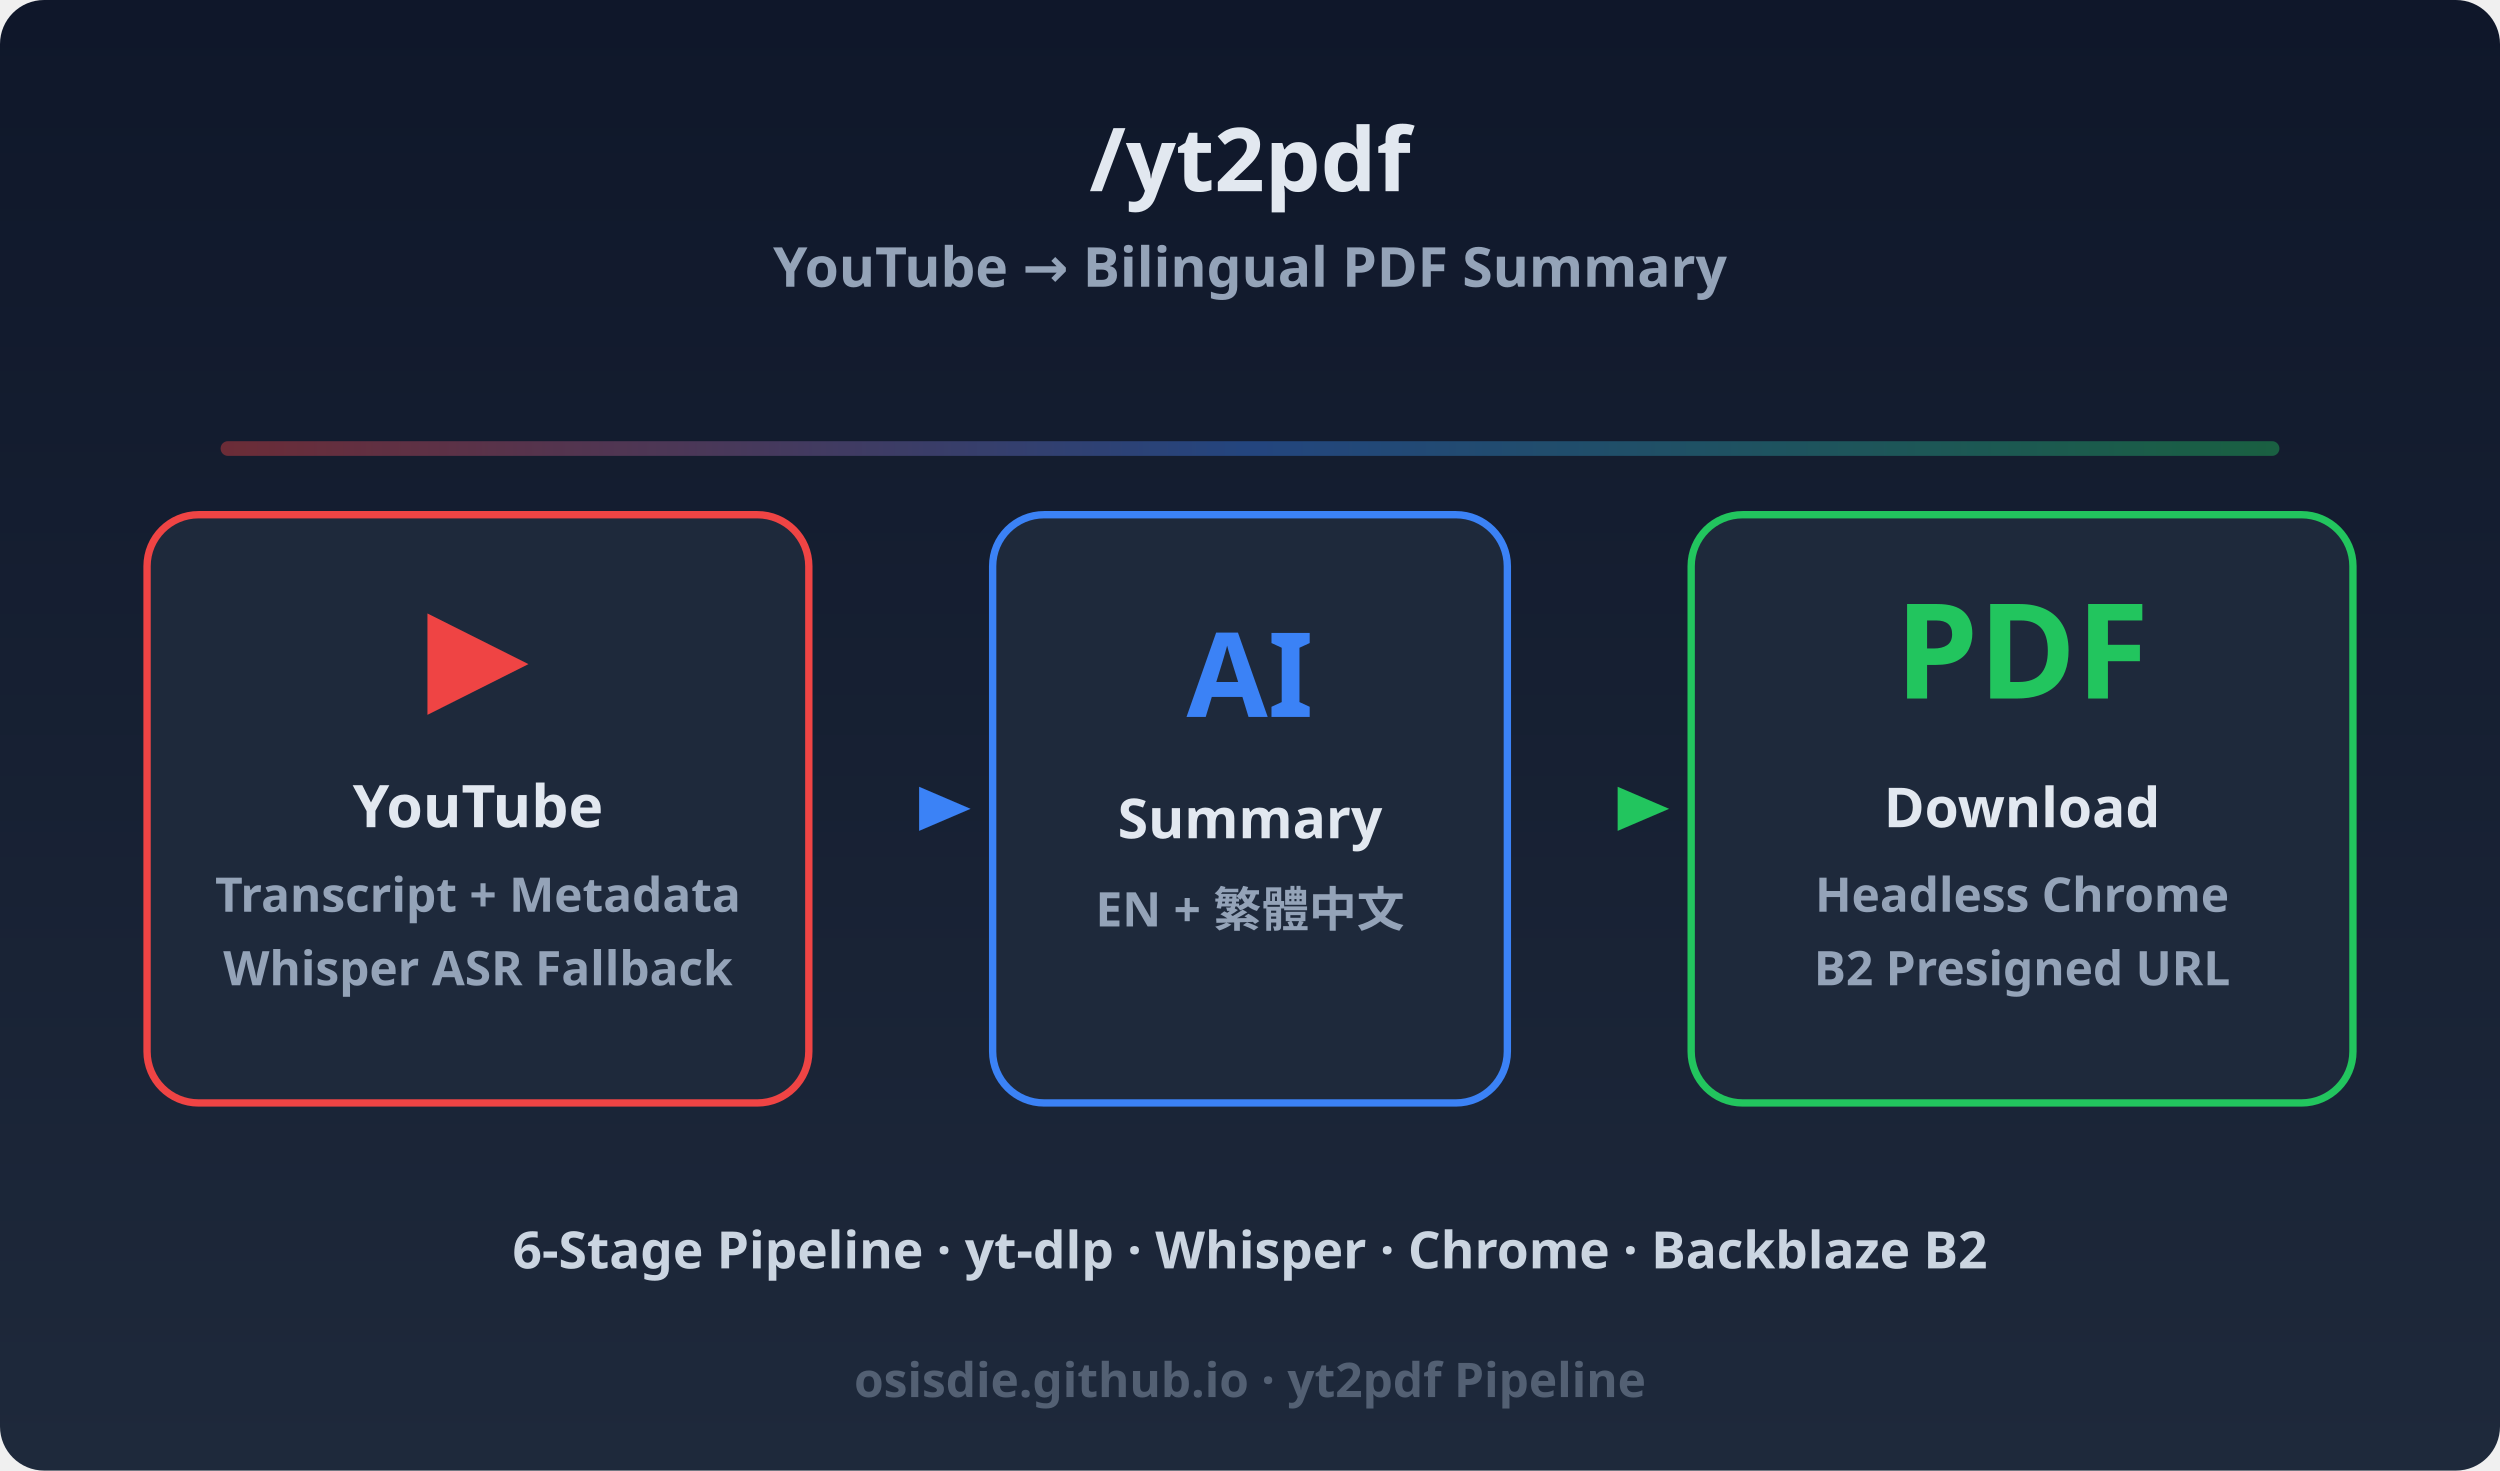
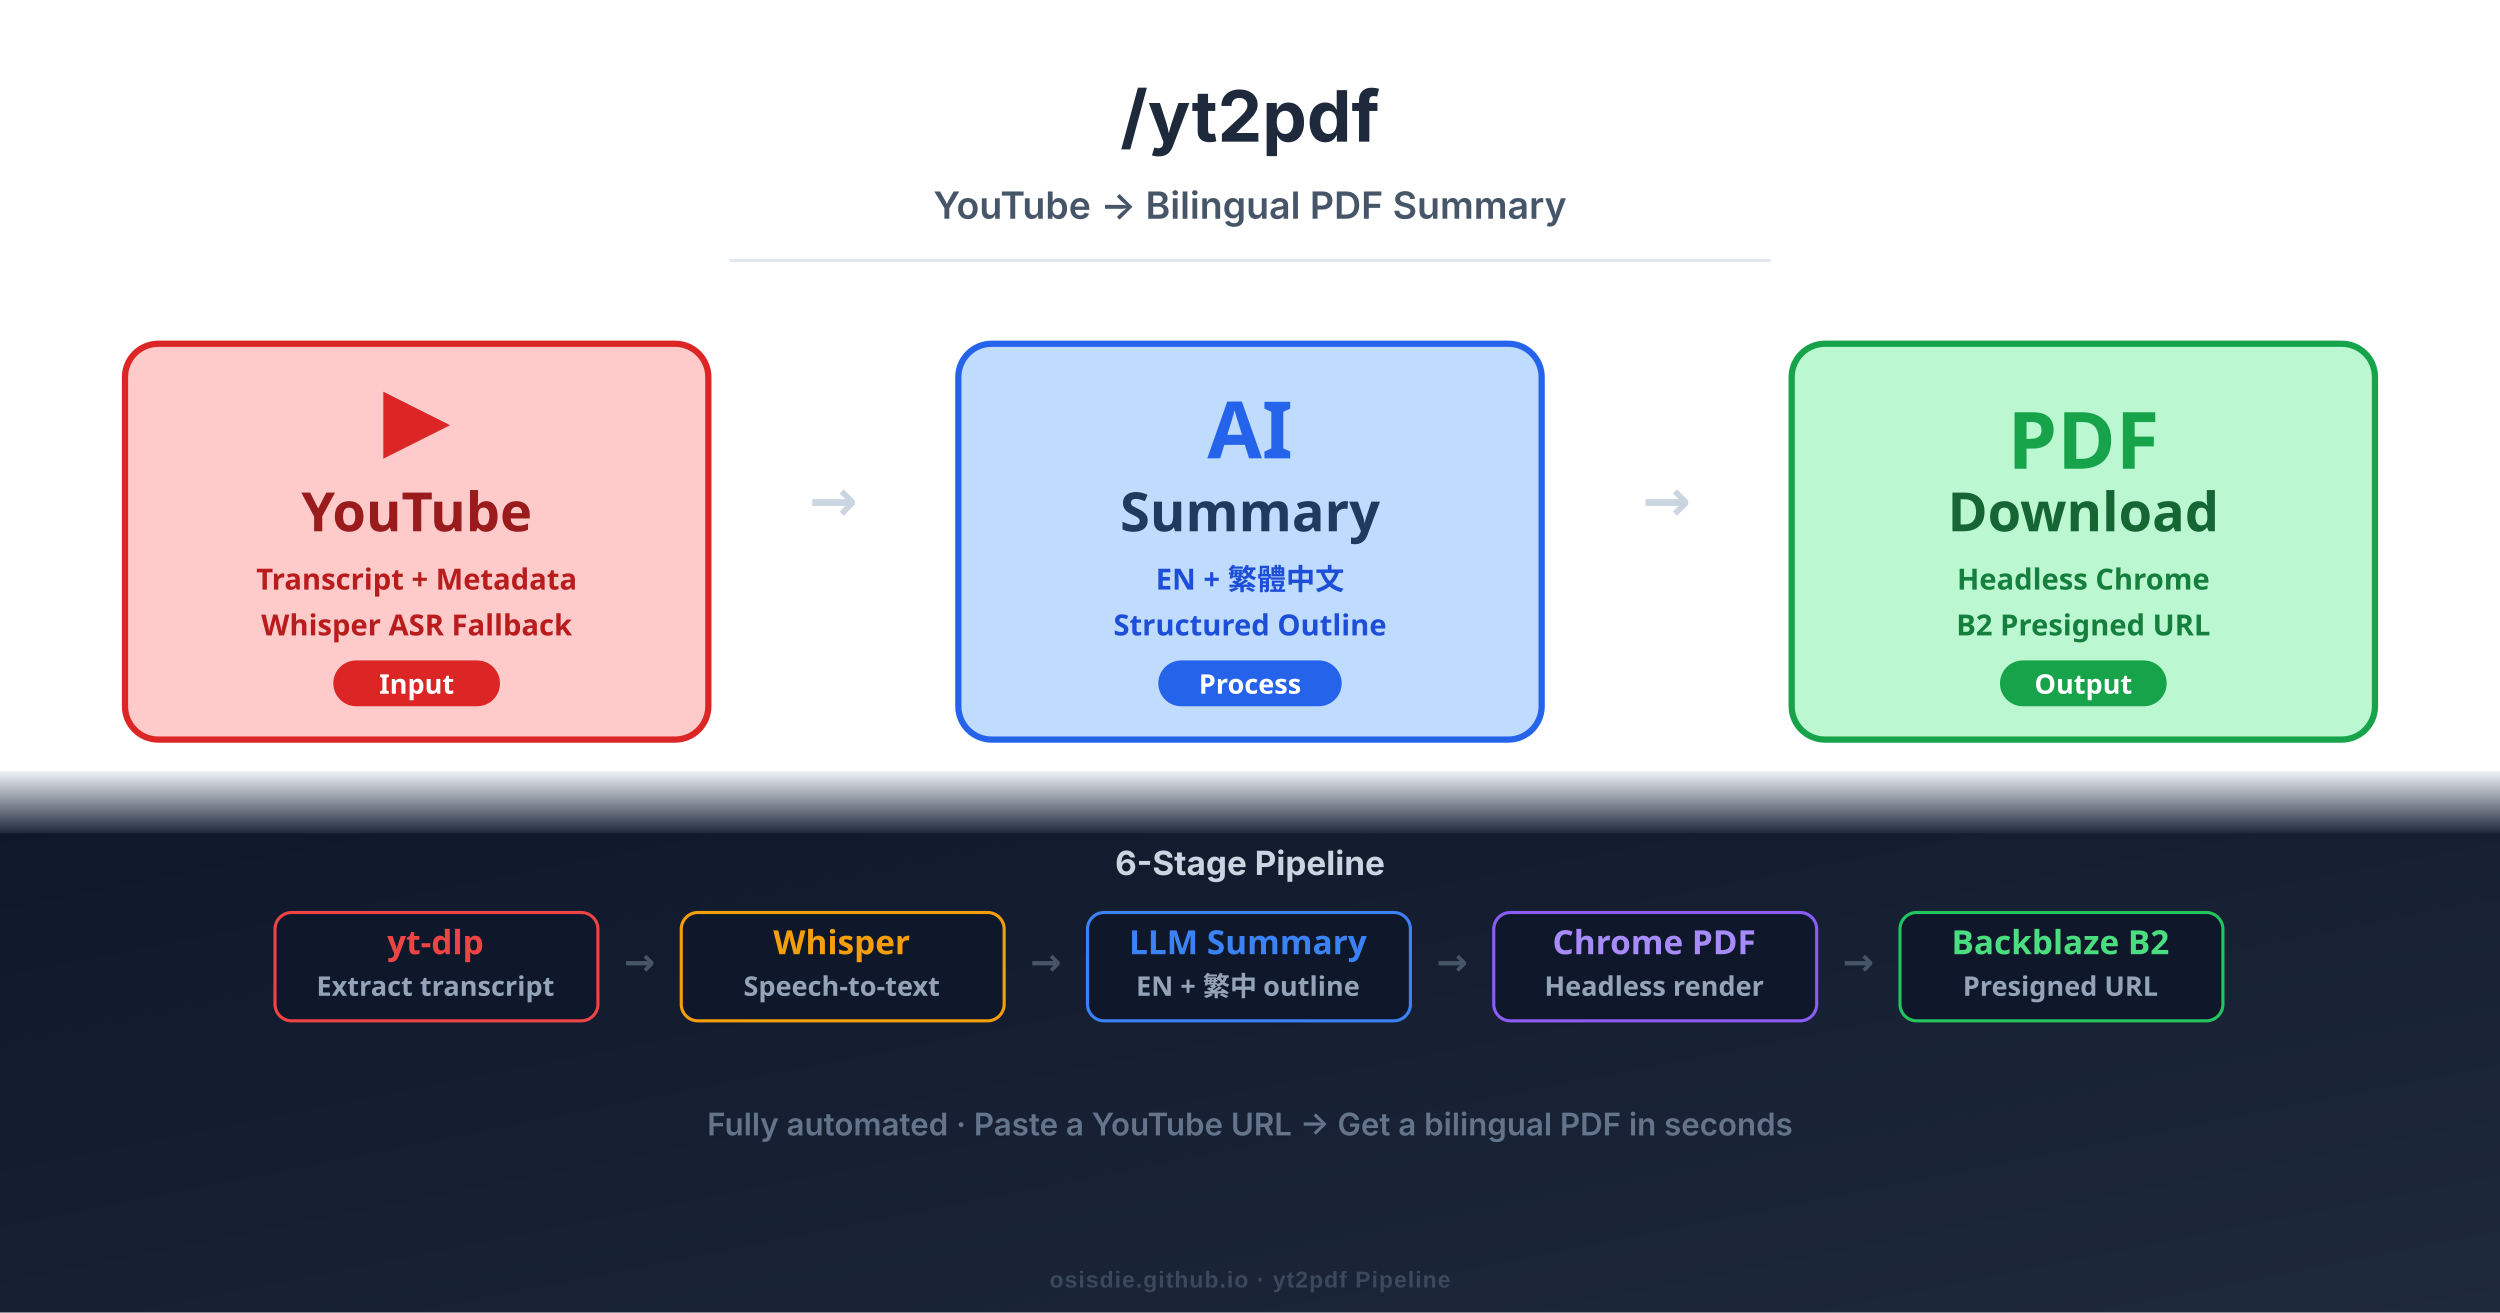
- <svg xmlns="http://www.w3.org/2000/svg" viewBox="0 0 680 400" width="680" height="400">
+ <svg xmlns="http://www.w3.org/2000/svg" viewBox="0 0 1200 630" width="1200" height="630">
  <defs>
-     <linearGradient id="bg" x1="0" y1="0" x2="0" y2="1">
-       <stop offset="0%" stop-color="#0f172a" />
-       <stop offset="100%" stop-color="#1e293b" />
+     <linearGradient id="transitionGrad" x1="0%" y1="0%" x2="0%" y2="100%">
+       <stop offset="0%" style="stop-color:#f1f5f9" />
+       <stop offset="100%" style="stop-color:#1e293b" />
    </linearGradient>
-     <linearGradient id="flow" x1="0" y1="0" x2="1" y2="0">
-       <stop offset="0%" stop-color="#ef4444" />
-       <stop offset="50%" stop-color="#3b82f6" />
-       <stop offset="100%" stop-color="#22c55e" />
+     <linearGradient id="detailBgGrad" x1="0%" y1="0%" x2="100%" y2="100%">
+       <stop offset="0%" style="stop-color:#0f172a" />
+       <stop offset="100%" style="stop-color:#1e293b" />
    </linearGradient>
+     <filter id="shadow">
+       <feDropShadow dx="0" dy="4" stdDeviation="8" flood-color="#000" flood-opacity="0.35" />
+     </filter>
  </defs>
-   <rect width="680" height="400" fill="url(#bg)" rx="12" />
-   <text x="340" y="52" text-anchor="middle" fill="#e2e8f0" font-family="system-ui,sans-serif" font-size="24" font-weight="700">/yt2pdf</text>
-   <text x="340" y="78" text-anchor="middle" fill="#94a3b8" font-family="system-ui,sans-serif" font-size="15" font-weight="600">YouTube → Bilingual PDF Summary</text>
-   <rect x="60" y="120" width="560" height="4" rx="2" fill="url(#flow)" opacity="0.4" />
-   <rect x="40" y="140" width="180" height="160" rx="14" fill="#1e293b" stroke="#ef4444" stroke-width="2" />
-   <text x="130" y="190" text-anchor="middle" fill="#ef4444" font-family="system-ui,sans-serif" font-size="36" font-weight="700">▶</text>
-   <text x="130" y="225" text-anchor="middle" fill="#e2e8f0" font-family="system-ui,sans-serif" font-size="16" font-weight="700">YouTube</text>
-   <text x="130" y="248" text-anchor="middle" fill="#94a3b8" font-family="system-ui,sans-serif" font-size="13" font-weight="600">Transcript + Metadata</text>
-   <text x="130" y="268" text-anchor="middle" fill="#94a3b8" font-family="system-ui,sans-serif" font-size="13" font-weight="600">Whisper ASR Fallback</text>
-   <path d="M230 220 L250 220" stroke="url(#flow)" stroke-width="3" fill="none" />
-   <polygon points="250,214 264,220 250,226" fill="#3b82f6" />
-   <rect x="270" y="140" width="140" height="160" rx="14" fill="#1e293b" stroke="#3b82f6" stroke-width="2" />
-   <text x="340" y="195" text-anchor="middle" fill="#3b82f6" font-family="system-ui,sans-serif" font-size="32" font-weight="700">AI</text>
-   <text x="340" y="228" text-anchor="middle" fill="#e2e8f0" font-family="system-ui,sans-serif" font-size="15" font-weight="700">Summary</text>
-   <text x="340" y="252" text-anchor="middle" fill="#94a3b8" font-family="system-ui,sans-serif" font-size="13" font-weight="600">EN + 繁體中文</text>
-   <path d="M420 220 L440 220" stroke="url(#flow)" stroke-width="3" fill="none" />
-   <polygon points="440,214 454,220 440,226" fill="#22c55e" />
-   <rect x="460" y="140" width="180" height="160" rx="14" fill="#1e293b" stroke="#22c55e" stroke-width="2" />
-   <text x="550" y="190" text-anchor="middle" fill="#22c55e" font-family="system-ui,sans-serif" font-size="36" font-weight="700">PDF</text>
-   <text x="550" y="225" text-anchor="middle" fill="#e2e8f0" font-family="system-ui,sans-serif" font-size="15" font-weight="700">Download</text>
-   <text x="550" y="248" text-anchor="middle" fill="#94a3b8" font-family="system-ui,sans-serif" font-size="13" font-weight="600">Headless Chrome</text>
-   <text x="550" y="268" text-anchor="middle" fill="#94a3b8" font-family="system-ui,sans-serif" font-size="13" font-weight="600">B2 Presigned URL</text>
-   <text x="340" y="345" text-anchor="middle" fill="#cbd5e1" font-family="system-ui,sans-serif" font-size="14" font-weight="600">6-Stage Pipeline · yt-dlp · Whisper · Chrome · Backblaze B2</text>
+   <rect width="1200" height="630" fill="#ffffff" />
+   <rect y="390" width="1200" height="240" fill="url(#detailBgGrad)" />
+   <rect y="370" width="1200" height="30" fill="url(#transitionGrad)" />
+   <text x="600" y="68" text-anchor="middle" font-family="-apple-system, BlinkMacSystemFont, Segoe UI, Noto Sans TC, sans-serif" font-size="34" font-weight="700" fill="#1e293b">
+     /yt2pdf
+   </text>
+   <text x="600" y="105" text-anchor="middle" font-family="-apple-system, BlinkMacSystemFont, Segoe UI, sans-serif" font-size="18" font-weight="600" fill="#475569">
+     YouTube → Bilingual PDF Summary
+   </text>
+   <line x1="350" y1="125" x2="850" y2="125" stroke="#e2e8f0" stroke-width="1.5" />
+   <g transform="translate(200, 245)">
+     <rect x="-140" y="-80" width="280" height="190" rx="16" fill="#fecaca" stroke="#dc2626" stroke-width="3" />
+     <text x="0" y="-30" text-anchor="middle" font-family="sans-serif" font-size="42" font-weight="700" fill="#dc2626">▶</text>
+     <text x="0" y="10" text-anchor="middle" font-family="sans-serif" font-size="26" font-weight="700" fill="#991b1b">YouTube</text>
+     <text x="0" y="38" text-anchor="middle" font-family="sans-serif" font-size="14" font-weight="600" fill="#b91c1c">Transcript + Metadata</text>
+     <text x="0" y="60" text-anchor="middle" font-family="sans-serif" font-size="14" font-weight="600" fill="#b91c1c">Whisper ASR Fallback</text>
+     <rect x="-40" y="72" width="80" height="22" rx="11" fill="#dc2626" />
+     <text x="0" y="88" text-anchor="middle" font-family="sans-serif" font-size="13" font-weight="700" fill="#fff">Input</text>
+   </g>
+   <text x="400" y="250" text-anchor="middle" font-family="sans-serif" font-size="28" font-weight="700" fill="#cbd5e1">→</text>
+   <g transform="translate(600, 245)">
+     <rect x="-140" y="-80" width="280" height="190" rx="16" fill="#bfdbfe" stroke="#2563eb" stroke-width="3" />
+     <text x="0" y="-25" text-anchor="middle" font-family="sans-serif" font-size="38" font-weight="700" fill="#2563eb">AI</text>
+     <text x="0" y="10" text-anchor="middle" font-family="sans-serif" font-size="26" font-weight="700" fill="#1e3a5f">Summary</text>
+     <text x="0" y="38" text-anchor="middle" font-family="sans-serif" font-size="14" font-weight="600" fill="#1d4ed8">EN + 繁體中文</text>
+     <text x="0" y="60" text-anchor="middle" font-family="sans-serif" font-size="14" font-weight="600" fill="#1d4ed8">Structured Outline</text>
+     <rect x="-44" y="72" width="88" height="22" rx="11" fill="#2563eb" />
+     <text x="0" y="88" text-anchor="middle" font-family="sans-serif" font-size="13" font-weight="700" fill="#fff">Process</text>
+   </g>
+   <text x="800" y="250" text-anchor="middle" font-family="sans-serif" font-size="28" font-weight="700" fill="#cbd5e1">→</text>
+   <g transform="translate(1000, 245)">
+     <rect x="-140" y="-80" width="280" height="190" rx="16" fill="#bbf7d0" stroke="#16a34a" stroke-width="3" />
+     <text x="0" y="-20" text-anchor="middle" font-family="sans-serif" font-size="38" font-weight="700" fill="#16a34a">PDF</text>
+     <text x="0" y="10" text-anchor="middle" font-family="sans-serif" font-size="26" font-weight="700" fill="#166534">Download</text>
+     <text x="0" y="38" text-anchor="middle" font-family="sans-serif" font-size="14" font-weight="600" fill="#15803d">Headless Chrome</text>
+     <text x="0" y="60" text-anchor="middle" font-family="sans-serif" font-size="14" font-weight="600" fill="#15803d">B2 Presigned URL</text>
+     <rect x="-40" y="72" width="80" height="22" rx="11" fill="#16a34a" />
+     <text x="0" y="88" text-anchor="middle" font-family="sans-serif" font-size="13" font-weight="700" fill="#fff">Output</text>
+   </g>
+   <text x="600" y="420" text-anchor="middle" font-family="-apple-system, BlinkMacSystemFont, Segoe UI, sans-serif" font-size="16" font-weight="700" fill="#cbd5e1">6-Stage Pipeline</text>
+   <rect x="132" y="438" width="155" height="52" rx="8" fill="#0f172a" stroke="#ef4444" stroke-width="1.5" />
+   <text x="209" y="458" text-anchor="middle" font-family="sans-serif" font-size="16" font-weight="700" fill="#ef4444">yt-dlp</text>
+   <text x="209" y="478" text-anchor="middle" font-family="sans-serif" font-size="13" font-weight="600" fill="#94a3b8">Extract transcript</text>
+   <text x="307" y="468" text-anchor="middle" font-family="sans-serif" font-size="18" font-weight="700" fill="#475569">→</text>
+   <rect x="327" y="438" width="155" height="52" rx="8" fill="#0f172a" stroke="#f59e0b" stroke-width="1.5" />
+   <text x="404" y="458" text-anchor="middle" font-family="sans-serif" font-size="16" font-weight="700" fill="#f59e0b">Whisper</text>
+   <text x="404" y="478" text-anchor="middle" font-family="sans-serif" font-size="13" font-weight="600" fill="#94a3b8">Speech-to-text</text>
+   <text x="502" y="468" text-anchor="middle" font-family="sans-serif" font-size="18" font-weight="700" fill="#475569">→</text>
+   <rect x="522" y="438" width="155" height="52" rx="8" fill="#0f172a" stroke="#3b82f6" stroke-width="1.5" />
+   <text x="599" y="458" text-anchor="middle" font-family="sans-serif" font-size="16" font-weight="700" fill="#3b82f6">LLM Summary</text>
+   <text x="599" y="478" text-anchor="middle" font-family="sans-serif" font-size="13" font-weight="600" fill="#94a3b8">EN + 繁中 outline</text>
+   <text x="697" y="468" text-anchor="middle" font-family="sans-serif" font-size="18" font-weight="700" fill="#475569">→</text>
+   <rect x="717" y="438" width="155" height="52" rx="8" fill="#0f172a" stroke="#8b5cf6" stroke-width="1.5" />
+   <text x="794" y="458" text-anchor="middle" font-family="sans-serif" font-size="16" font-weight="700" fill="#a78bfa">Chrome PDF</text>
+   <text x="794" y="478" text-anchor="middle" font-family="sans-serif" font-size="13" font-weight="600" fill="#94a3b8">Headless render</text>
+   <text x="892" y="468" text-anchor="middle" font-family="sans-serif" font-size="18" font-weight="700" fill="#475569">→</text>
+   <rect x="912" y="438" width="155" height="52" rx="8" fill="#0f172a" stroke="#22c55e" stroke-width="1.5" />
+   <text x="989" y="458" text-anchor="middle" font-family="sans-serif" font-size="16" font-weight="700" fill="#4ade80">Backblaze B2</text>
+   <text x="989" y="478" text-anchor="middle" font-family="sans-serif" font-size="13" font-weight="600" fill="#94a3b8">Presigned URL</text>
+   <text x="600" y="545" text-anchor="middle" font-family="-apple-system, BlinkMacSystemFont, Segoe UI, sans-serif" font-size="15" font-weight="600" fill="#64748b">
+     Fully automated · Paste a YouTube URL → Get a bilingual PDF in seconds
+   </text>
  <g opacity="0.45">
-     <text x="340" y="380" text-anchor="middle" fill="#94a3b8" font-family="system-ui,sans-serif" font-size="13" font-weight="600">osisdie.github.io · yt2pdf Pipeline</text>
+     <text x="600" y="618" text-anchor="middle" fill="#64748b" font-family="Segoe UI, Arial, sans-serif" font-size="11" font-weight="600" letter-spacing="0.5px">osisdie.github.io · yt2pdf Pipeline</text>
  </g>
</svg>
